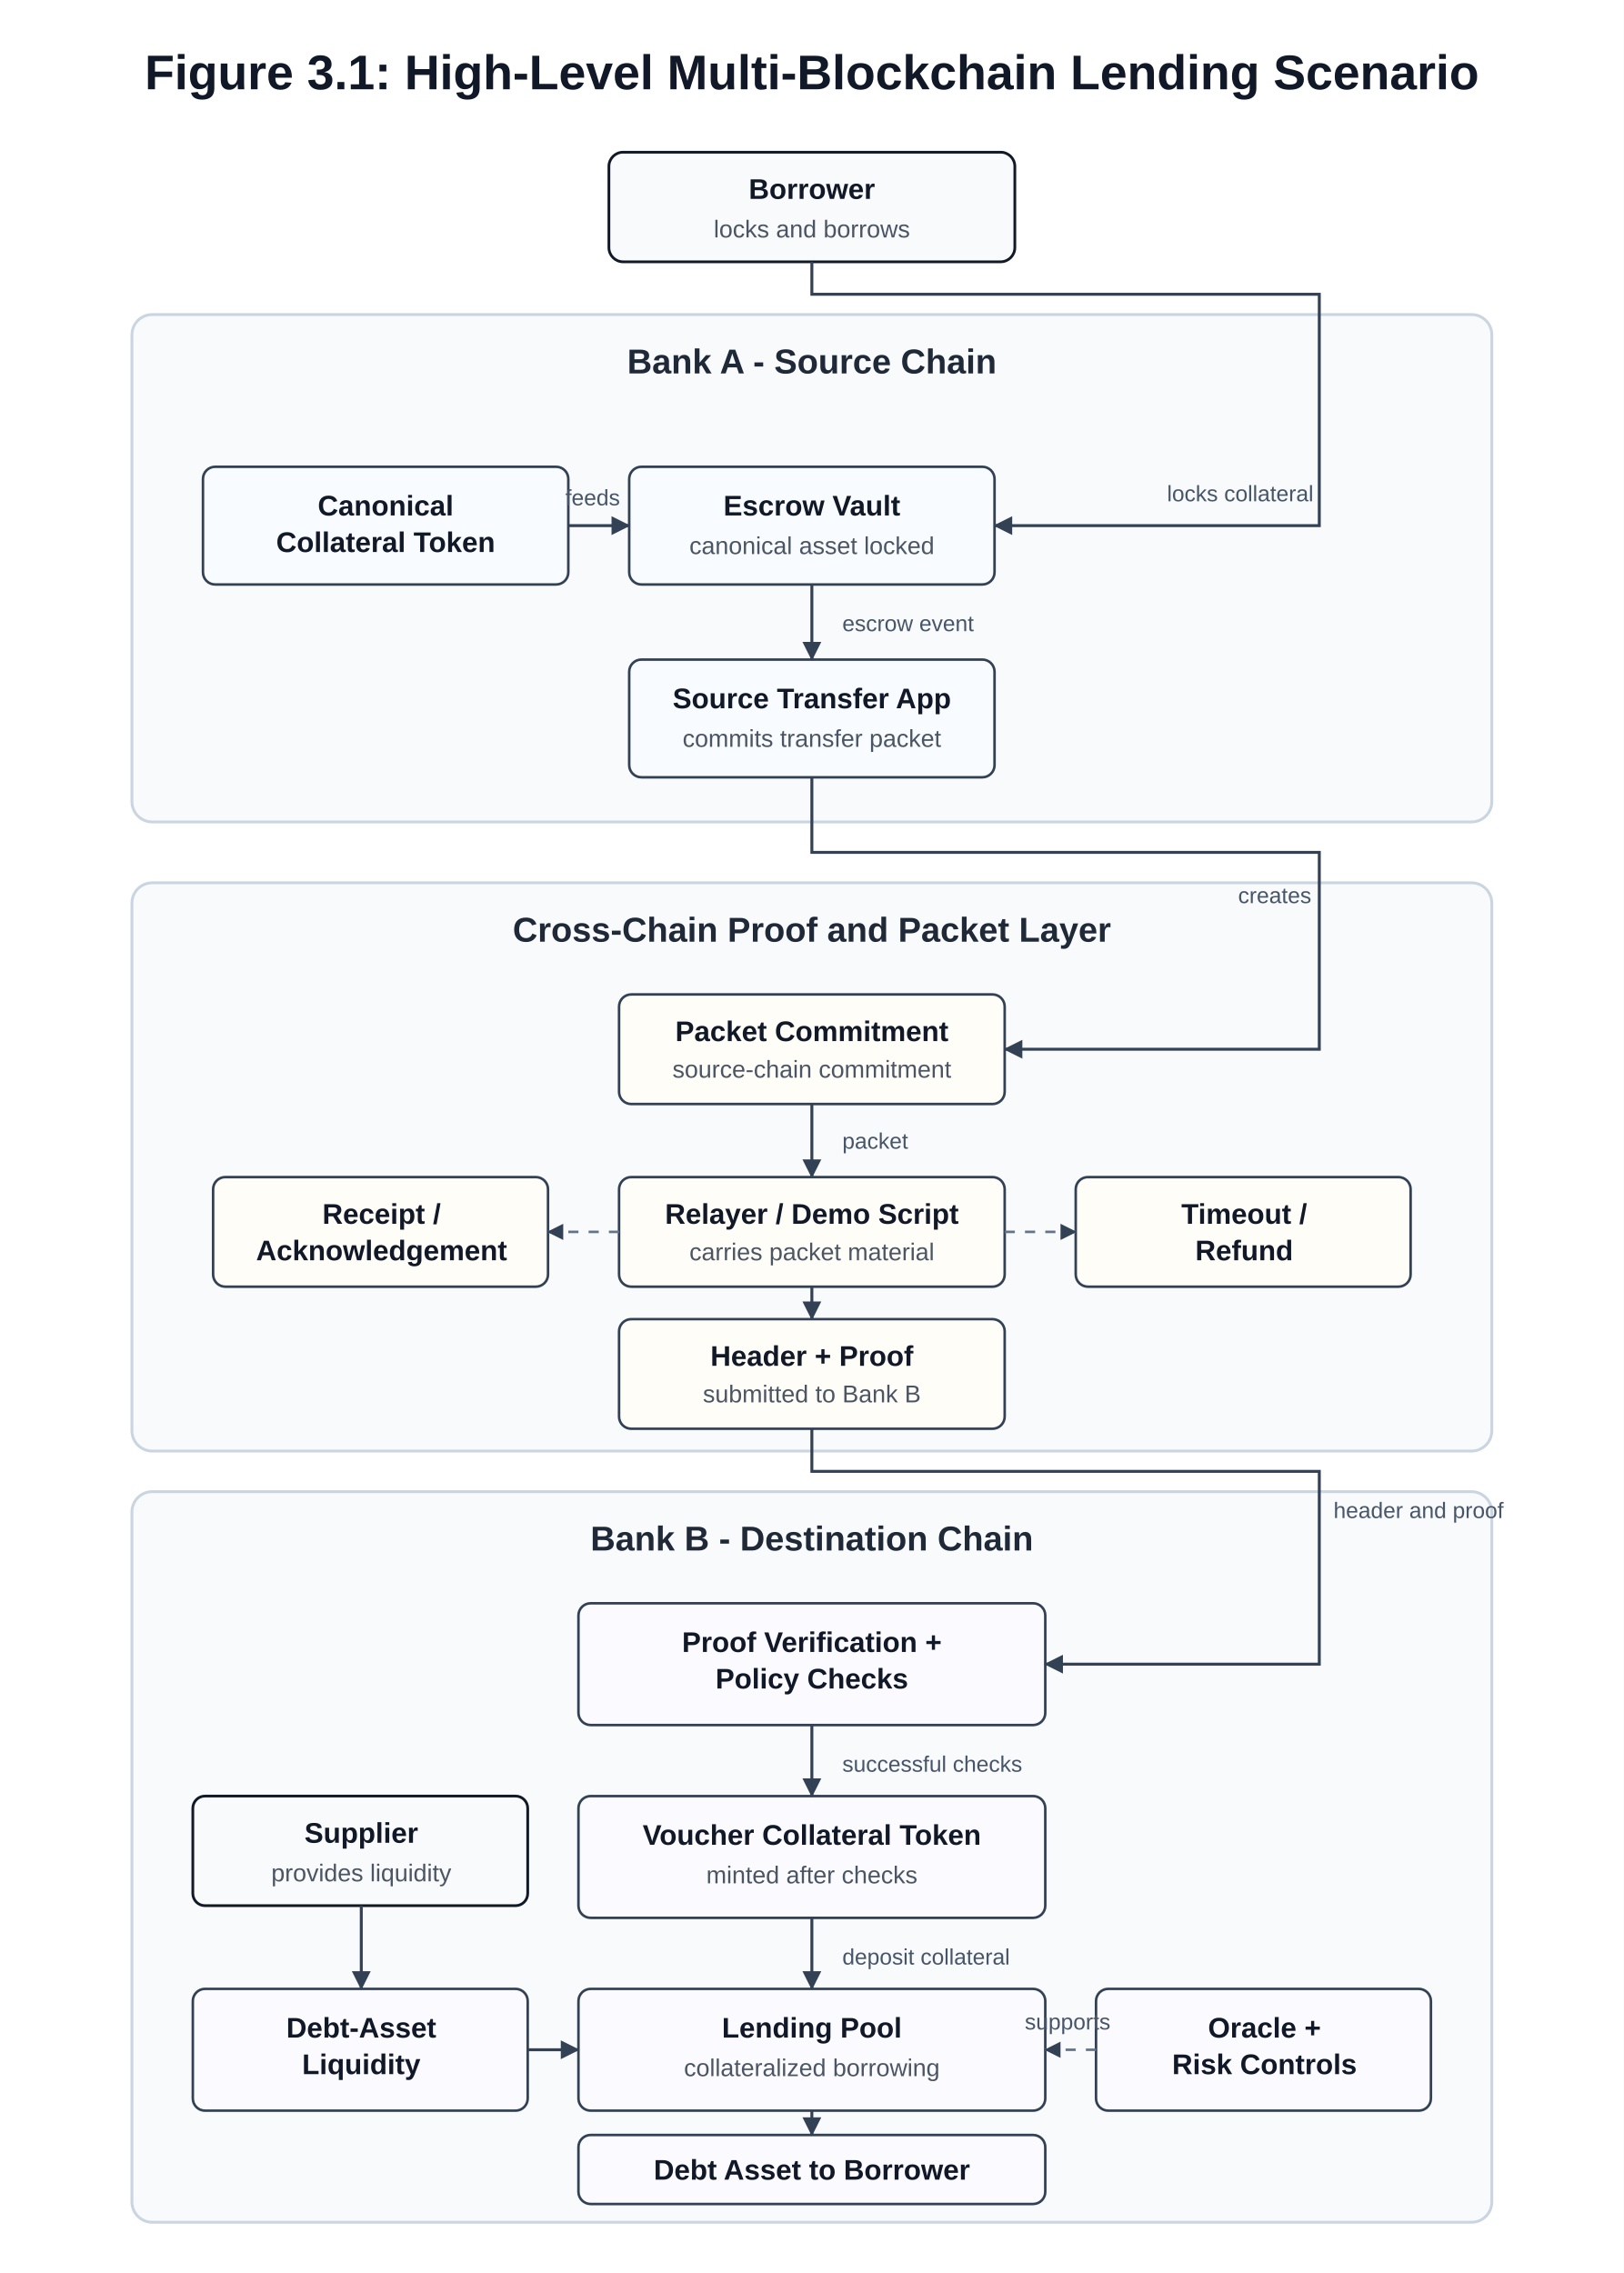
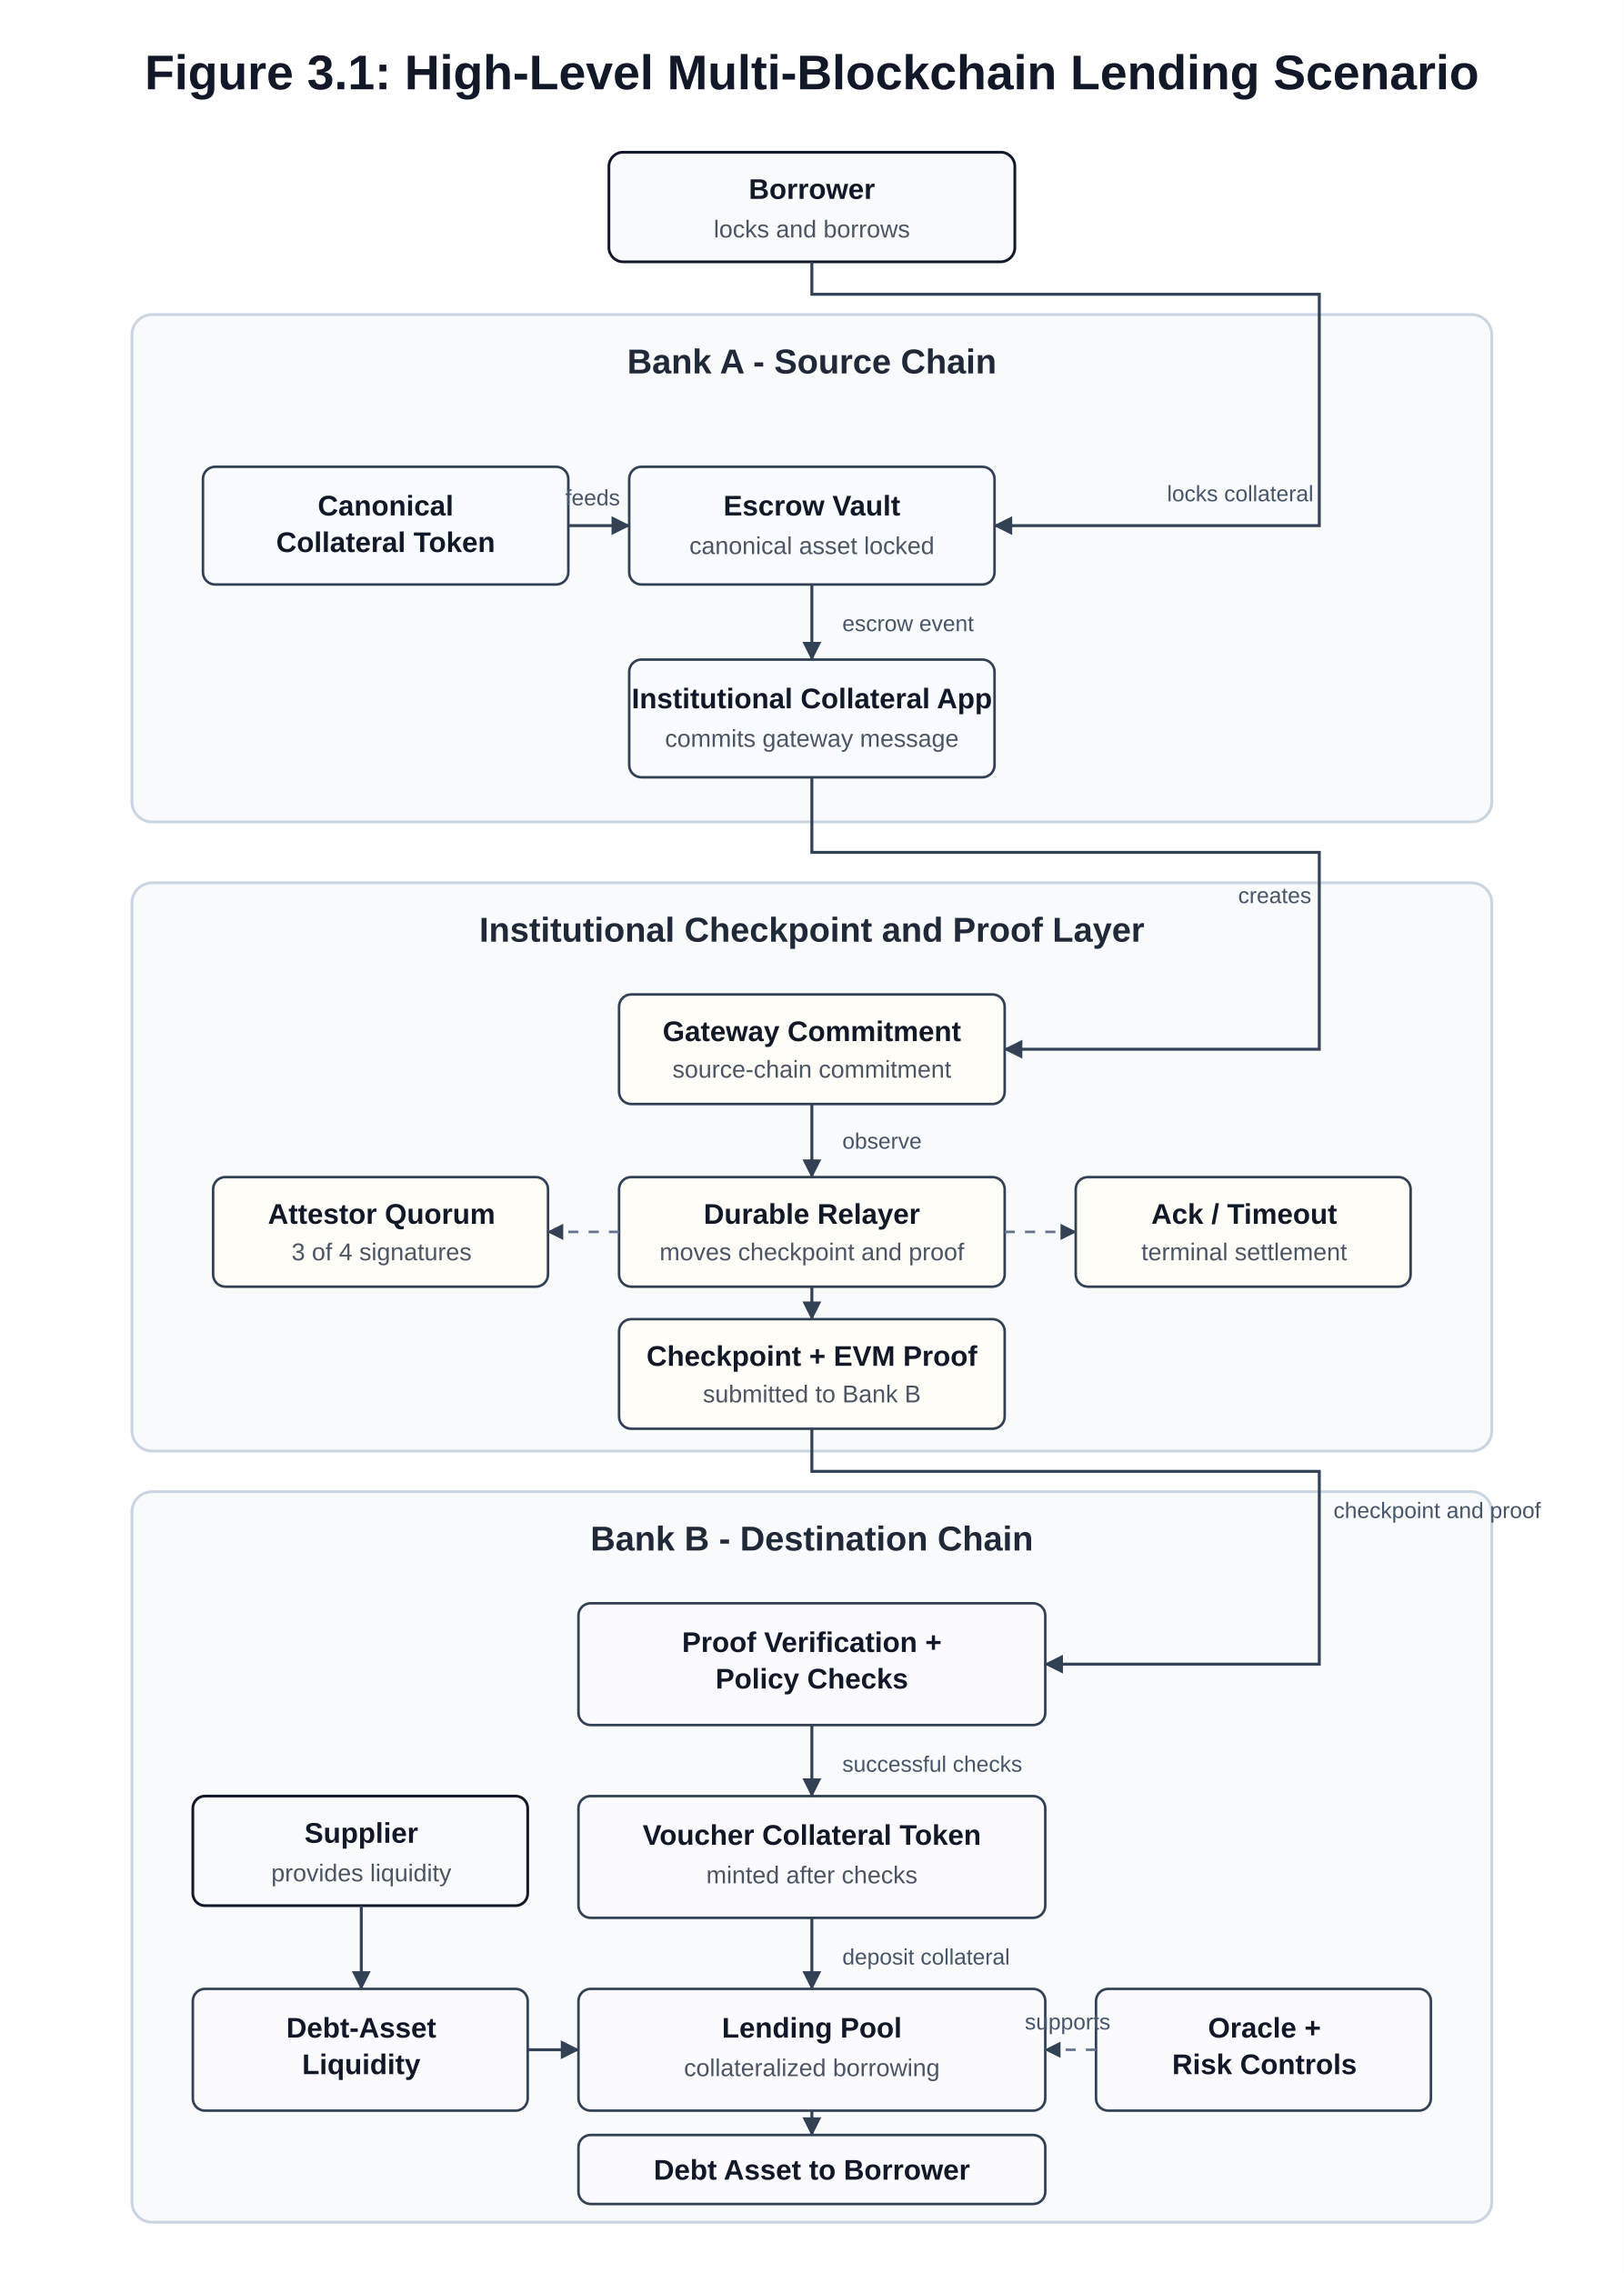
<svg xmlns="http://www.w3.org/2000/svg" width="800" height="1120" viewBox="0 0 800 1120" role="img" aria-labelledby="title desc">
  <defs>
    <marker id="arrow" viewBox="0 0 10 10" refX="8.5" refY="5" markerWidth="8" markerHeight="8" orient="auto">
      <path d="M1 1 L9 5 L1 9 Z" fill="#334155" />
    </marker>
    <style>
      .bg { fill: #ffffff; }
      .title { font: 700 24px Arial, Helvetica, sans-serif; fill: #111827; }
      .section-title { font: 700 17px Arial, Helvetica, sans-serif; fill: #1f2937; }
      .box-title { font: 700 14px Arial, Helvetica, sans-serif; fill: #111827; }
      .box-sub { font: 400 12px Arial, Helvetica, sans-serif; fill: #4b5563; }
      .label { font: 400 11px Arial, Helvetica, sans-serif; fill: #475569; }
      .section { fill: #f8fafc; stroke: #cbd5e1; stroke-width: 1.4; }
      .box { fill: #ffffff; stroke: #334155; stroke-width: 1.25; }
      .actor { fill: #f9fafb; stroke: #111827; stroke-width: 1.35; }
      .source { fill: #f8fbff; stroke: #334155; stroke-width: 1.25; }
-       .packet { fill: #fffdf7; stroke: #334155; stroke-width: 1.25; }
+       .lane { fill: #fffdf7; stroke: #334155; stroke-width: 1.25; }
      .dest { fill: #fbfbff; stroke: #334155; stroke-width: 1.25; }
      .arrow { fill: none; stroke: #334155; stroke-width: 1.45; marker-end: url(#arrow); }
      .dash { fill: none; stroke: #64748b; stroke-width: 1.25; stroke-dasharray: 5 5; marker-end: url(#arrow); }
    </style>
  </defs>
  <rect class="bg" x="0" y="0" width="800" height="1120" />
  <text class="title" x="400" y="44" text-anchor="middle">Figure 3.1: High-Level Multi-Blockchain Lending Scenario</text>
  <rect class="actor" x="300" y="75" width="200" height="54" rx="7" />
  <text class="box-title" x="400" y="98" text-anchor="middle">Borrower</text>
  <text class="box-sub" x="400" y="117" text-anchor="middle">locks and borrows</text>
  <rect class="section" x="65" y="155" width="670" height="250" rx="10" />
  <text class="section-title" x="400" y="184" text-anchor="middle">Bank A - Source Chain</text>
  <rect class="box source" x="100" y="230" width="180" height="58" rx="6" />
  <text class="box-title" x="190" y="254" text-anchor="middle">Canonical</text>
  <text class="box-title" x="190" y="272" text-anchor="middle">Collateral Token</text>
  <rect class="box source" x="310" y="230" width="180" height="58" rx="6" />
  <text class="box-title" x="400" y="254" text-anchor="middle">Escrow Vault</text>
  <text class="box-sub" x="400" y="273" text-anchor="middle">canonical asset locked</text>
  <rect class="box source" x="310" y="325" width="180" height="58" rx="6" />
-   <text class="box-title" x="400" y="349" text-anchor="middle">Source Transfer App</text>
-   <text class="box-sub" x="400" y="368" text-anchor="middle">commits transfer packet</text>
+   <text class="box-title" x="400" y="349" text-anchor="middle">Institutional Collateral App</text>
+   <text class="box-sub" x="400" y="368" text-anchor="middle">commits gateway message</text>
  <path class="arrow" d="M400 129 V145 H650 V259 H490" />
  <text class="label" x="575" y="247">locks collateral</text>
  <line class="arrow" x1="280" y1="259" x2="310" y2="259" />
  <text class="label" x="292" y="249" text-anchor="middle">feeds</text>
  <line class="arrow" x1="400" y1="288" x2="400" y2="325" />
  <text class="label" x="415" y="311">escrow event</text>
  <rect class="section" x="65" y="435" width="670" height="280" rx="10" />
-   <text class="section-title" x="400" y="464" text-anchor="middle">Cross-Chain Proof and Packet Layer</text>
-   <rect class="box packet" x="305" y="490" width="190" height="54" rx="6" />
-   <text class="box-title" x="400" y="513" text-anchor="middle">Packet Commitment</text>
+   <text class="section-title" x="400" y="464" text-anchor="middle">Institutional Checkpoint and Proof Layer</text>
+   <rect class="box lane" x="305" y="490" width="190" height="54" rx="6" />
+   <text class="box-title" x="400" y="513" text-anchor="middle">Gateway Commitment</text>
  <text class="box-sub" x="400" y="531" text-anchor="middle">source-chain commitment</text>
-   <rect class="box packet" x="305" y="580" width="190" height="54" rx="6" />
-   <text class="box-title" x="400" y="603" text-anchor="middle">Relayer / Demo Script</text>
-   <text class="box-sub" x="400" y="621" text-anchor="middle">carries packet material</text>
-   <rect class="box packet" x="305" y="650" width="190" height="54" rx="6" />
-   <text class="box-title" x="400" y="673" text-anchor="middle">Header + Proof</text>
+   <rect class="box lane" x="305" y="580" width="190" height="54" rx="6" />
+   <text class="box-title" x="400" y="603" text-anchor="middle">Durable Relayer</text>
+   <text class="box-sub" x="400" y="621" text-anchor="middle">moves checkpoint and proof</text>
+   <rect class="box lane" x="305" y="650" width="190" height="54" rx="6" />
+   <text class="box-title" x="400" y="673" text-anchor="middle">Checkpoint + EVM Proof</text>
  <text class="box-sub" x="400" y="691" text-anchor="middle">submitted to Bank B</text>
-   <rect class="box packet" x="105" y="580" width="165" height="54" rx="6" />
-   <text class="box-title" x="188" y="603" text-anchor="middle">Receipt /</text>
-   <text class="box-title" x="188" y="621" text-anchor="middle">Acknowledgement</text>
-   <rect class="box packet" x="530" y="580" width="165" height="54" rx="6" />
-   <text class="box-title" x="613" y="603" text-anchor="middle">Timeout /</text>
-   <text class="box-title" x="613" y="621" text-anchor="middle">Refund</text>
+   <rect class="box lane" x="105" y="580" width="165" height="54" rx="6" />
+   <text class="box-title" x="188" y="603" text-anchor="middle">Attestor Quorum</text>
+   <text class="box-sub" x="188" y="621" text-anchor="middle">3 of 4 signatures</text>
+   <rect class="box lane" x="530" y="580" width="165" height="54" rx="6" />
+   <text class="box-title" x="613" y="603" text-anchor="middle">Ack / Timeout</text>
+   <text class="box-sub" x="613" y="621" text-anchor="middle">terminal settlement</text>
  <path class="arrow" d="M400 383 V420 H650 V517 H495" />
  <text class="label" x="610" y="445">creates</text>
  <line class="arrow" x1="400" y1="544" x2="400" y2="580" />
-   <text class="label" x="415" y="566">packet</text>
+   <text class="label" x="415" y="566">observe</text>
  <line class="arrow" x1="400" y1="634" x2="400" y2="650" />
  <line class="dash" x1="305" y1="607" x2="270" y2="607" />
  <line class="dash" x1="495" y1="607" x2="530" y2="607" />
  <rect class="section" x="65" y="735" width="670" height="360" rx="10" />
  <text class="section-title" x="400" y="764" text-anchor="middle">Bank B - Destination Chain</text>
  <rect class="box dest" x="285" y="790" width="230" height="60" rx="6" />
  <text class="box-title" x="400" y="814" text-anchor="middle">Proof Verification +</text>
  <text class="box-title" x="400" y="832" text-anchor="middle">Policy Checks</text>
  <rect class="box dest" x="285" y="885" width="230" height="60" rx="6" />
  <text class="box-title" x="400" y="909" text-anchor="middle">Voucher Collateral Token</text>
  <text class="box-sub" x="400" y="928" text-anchor="middle">minted after checks</text>
  <rect class="box dest" x="285" y="980" width="230" height="60" rx="6" />
  <text class="box-title" x="400" y="1004" text-anchor="middle">Lending Pool</text>
  <text class="box-sub" x="400" y="1023" text-anchor="middle">collateralized borrowing</text>
  <rect class="actor" x="95" y="885" width="165" height="54" rx="6" />
  <text class="box-title" x="178" y="908" text-anchor="middle">Supplier</text>
  <text class="box-sub" x="178" y="927" text-anchor="middle">provides liquidity</text>
  <rect class="box dest" x="95" y="980" width="165" height="60" rx="6" />
  <text class="box-title" x="178" y="1004" text-anchor="middle">Debt-Asset</text>
  <text class="box-title" x="178" y="1022" text-anchor="middle">Liquidity</text>
  <rect class="box dest" x="540" y="980" width="165" height="60" rx="6" />
  <text class="box-title" x="623" y="1004" text-anchor="middle">Oracle +</text>
  <text class="box-title" x="623" y="1022" text-anchor="middle">Risk Controls</text>
  <rect class="box dest" x="285" y="1052" width="230" height="34" rx="6" />
  <text class="box-title" x="400" y="1074" text-anchor="middle">Debt Asset to Borrower</text>
  <path class="arrow" d="M400 704 V725 H650 V820 H515" />
-   <text class="label" x="657" y="748">header and proof</text>
+   <text class="label" x="657" y="748">checkpoint and proof</text>
  <line class="arrow" x1="400" y1="850" x2="400" y2="885" />
  <text class="label" x="415" y="873">successful checks</text>
  <line class="arrow" x1="400" y1="945" x2="400" y2="980" />
  <text class="label" x="415" y="968">deposit collateral</text>
  <line class="arrow" x1="178" y1="939" x2="178" y2="980" />
  <line class="arrow" x1="260" y1="1010" x2="285" y2="1010" />
  <line class="dash" x1="540" y1="1010" x2="515" y2="1010" />
  <text class="label" x="526" y="1000" text-anchor="middle">supports</text>
  <line class="arrow" x1="400" y1="1040" x2="400" y2="1052" />
</svg>
